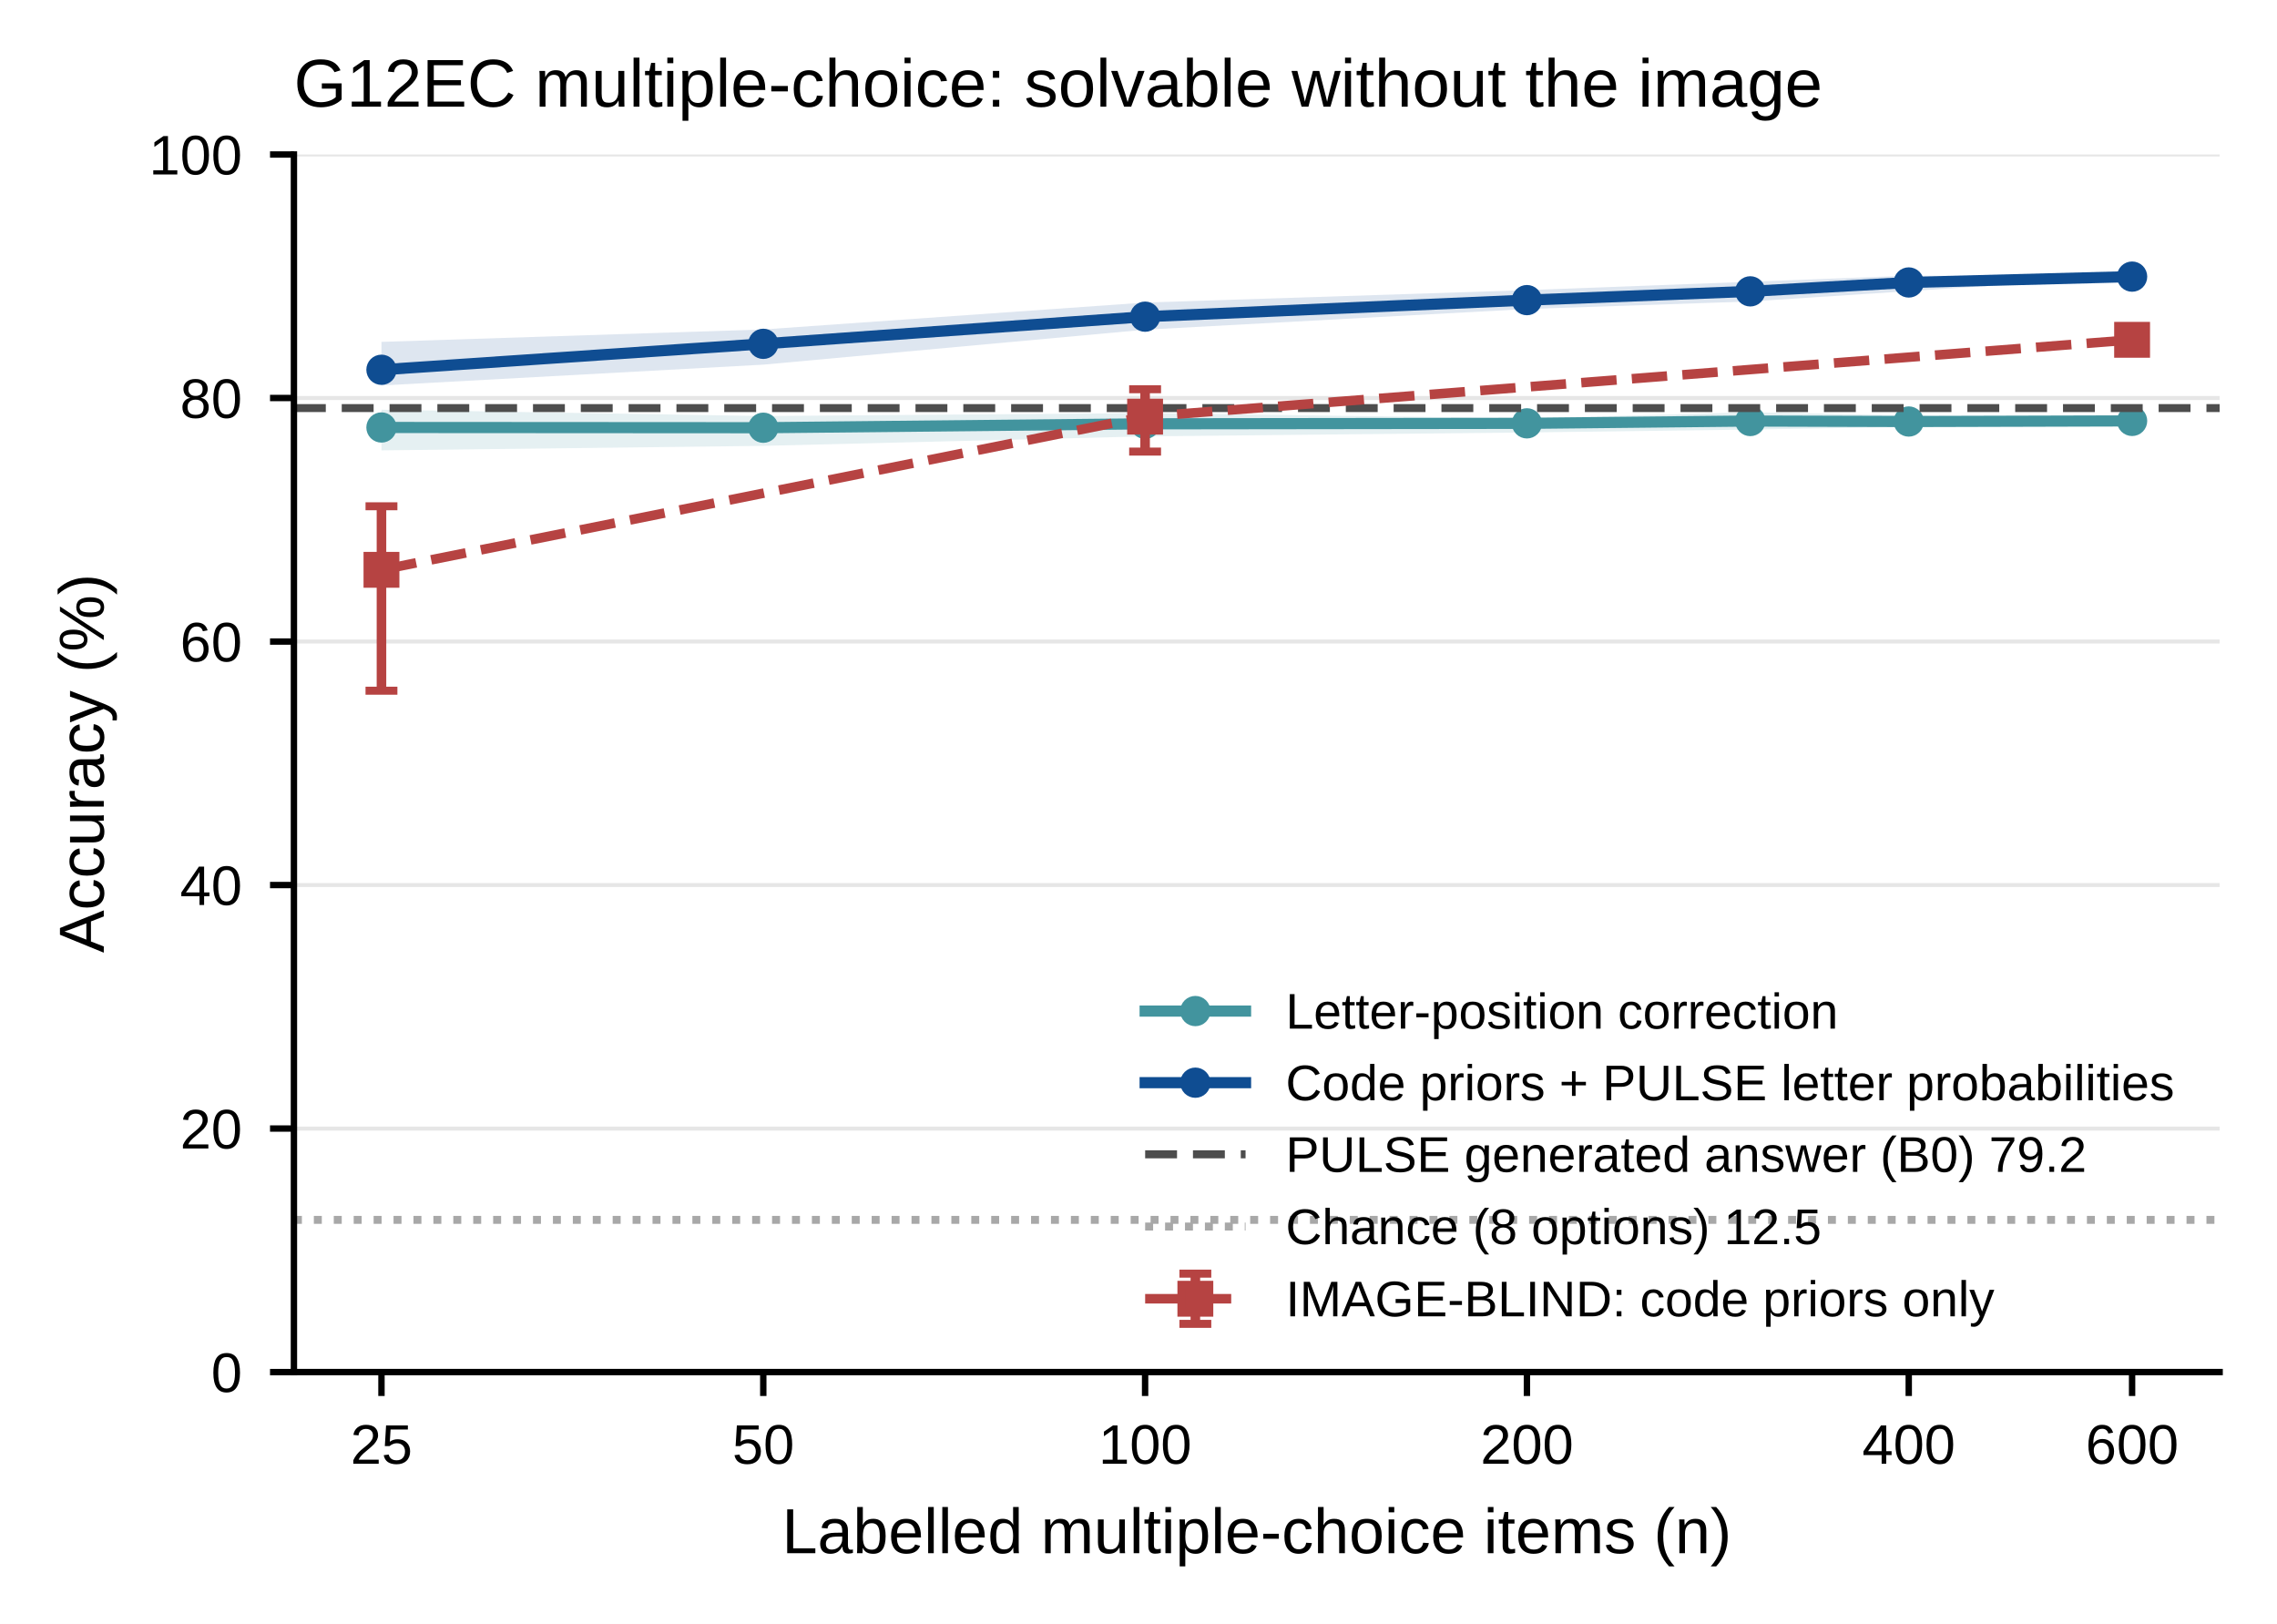
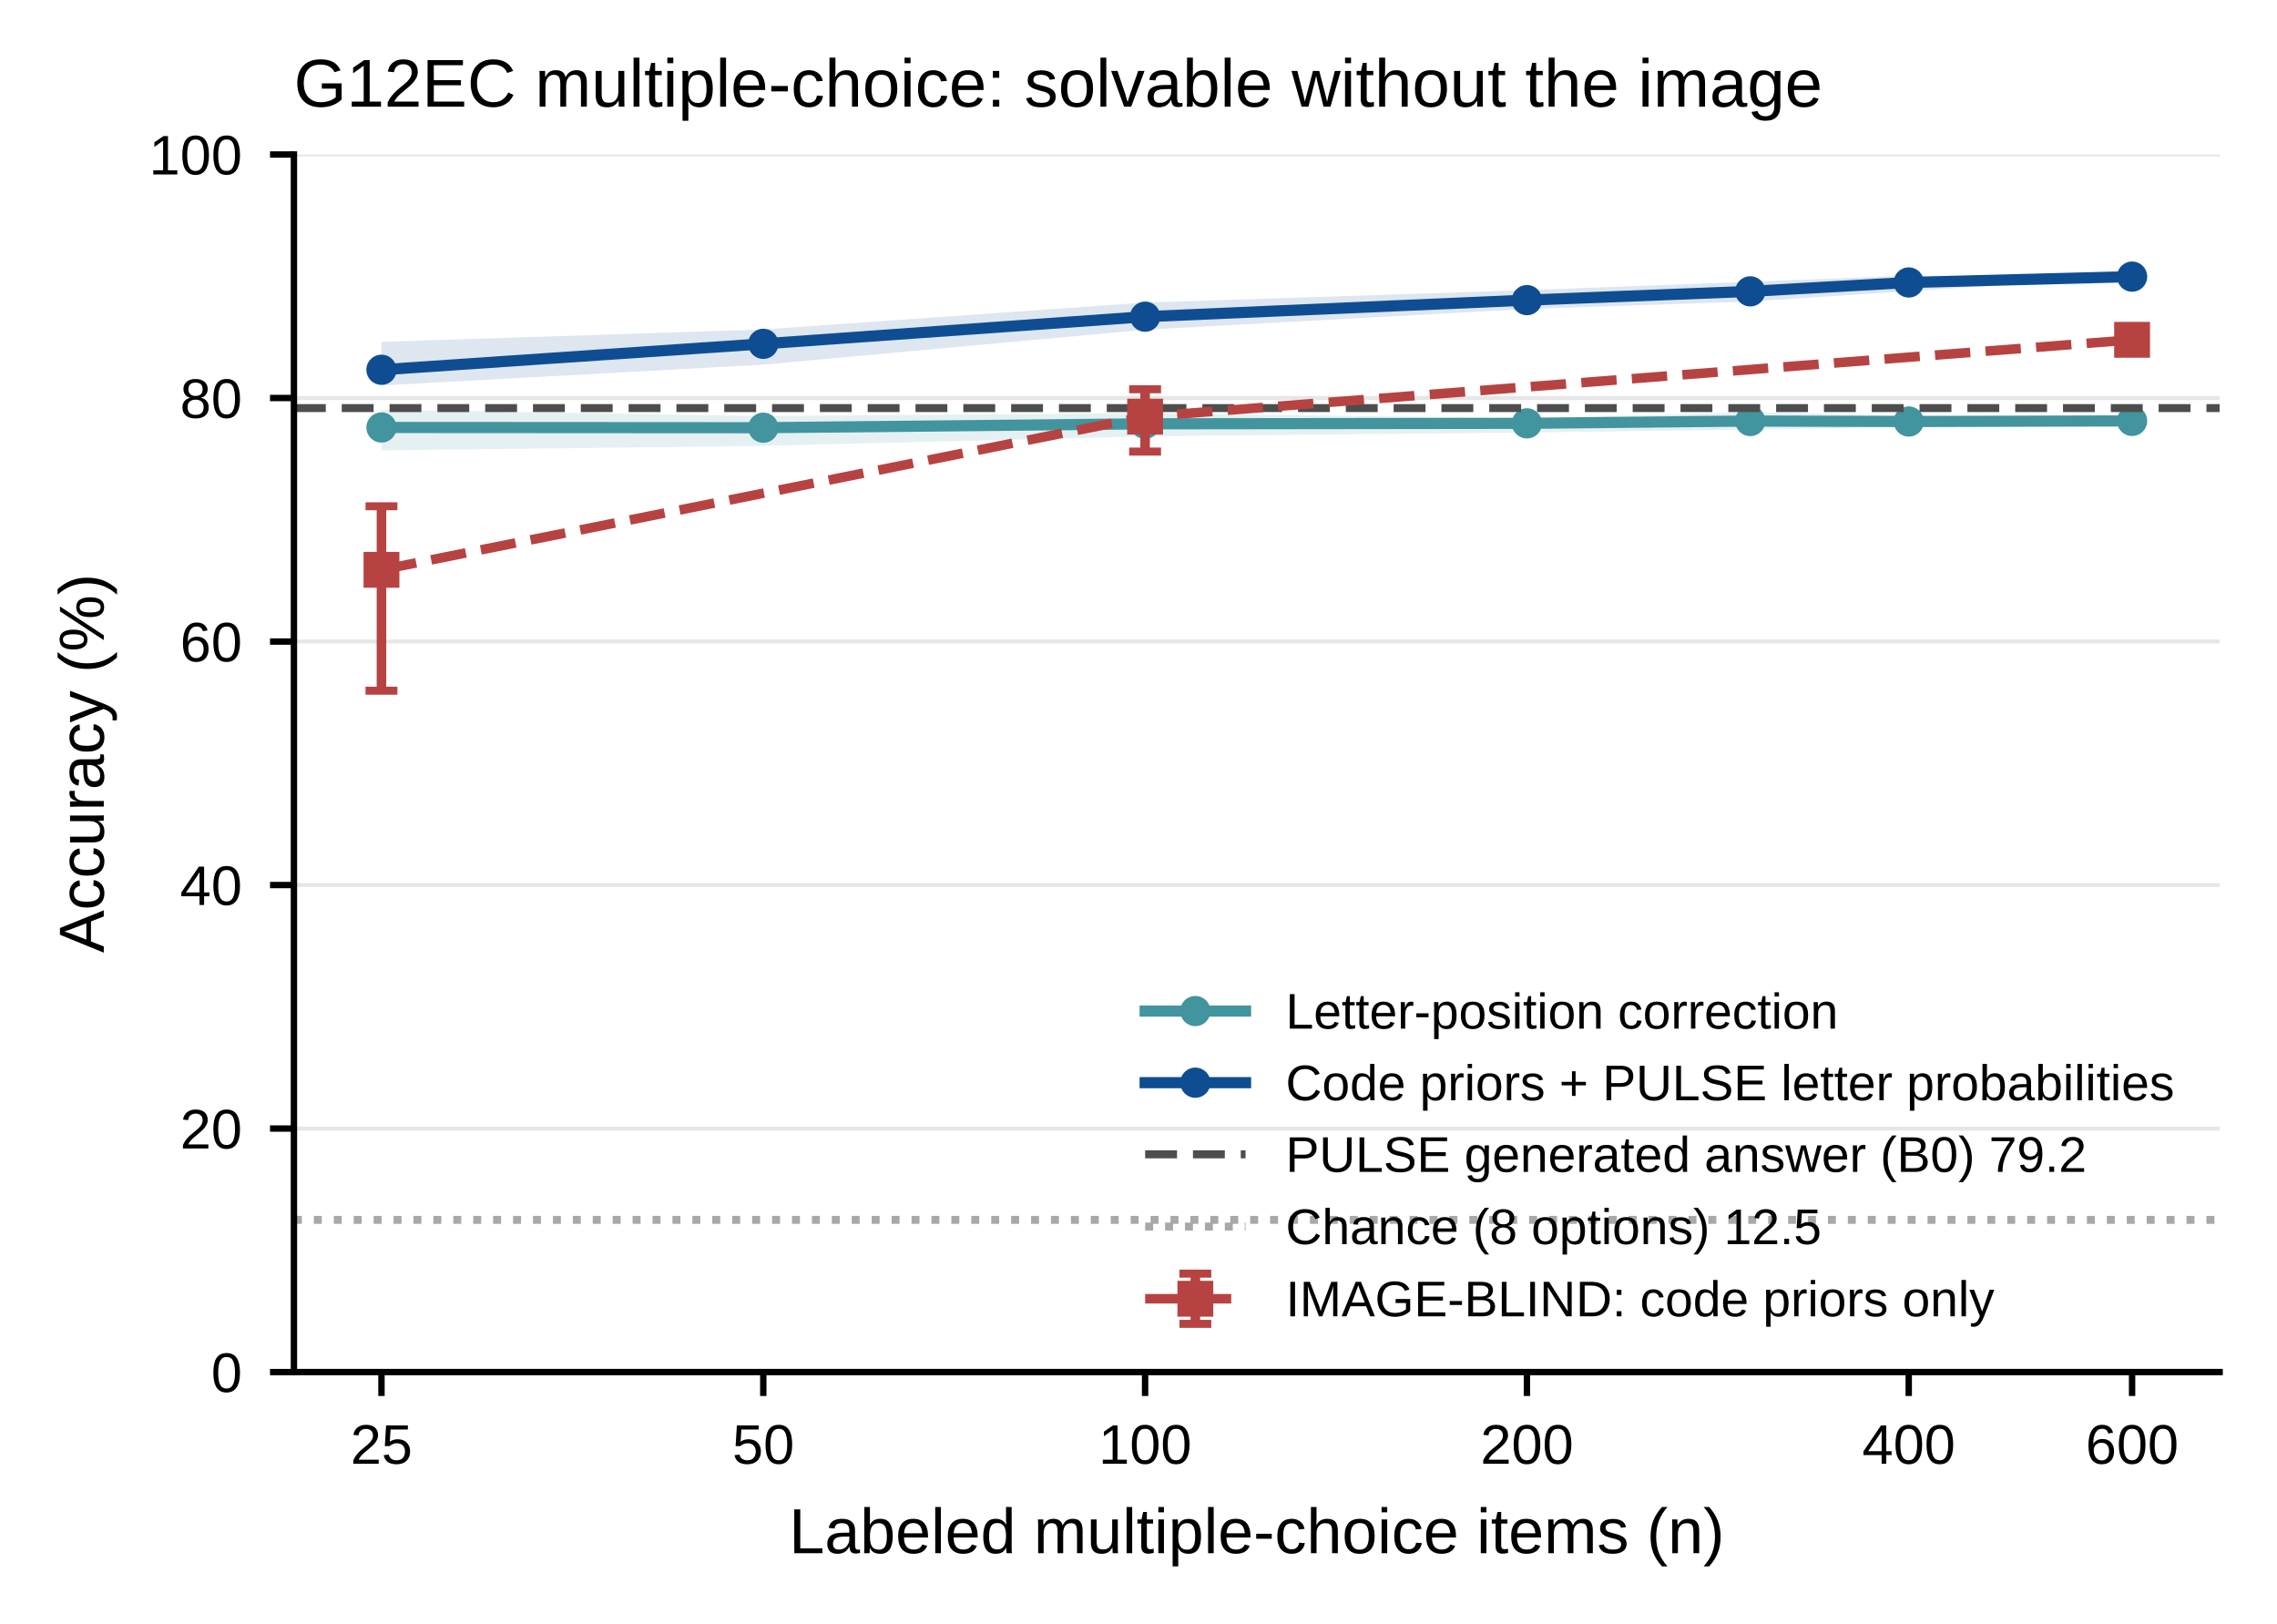
<svg xmlns="http://www.w3.org/2000/svg" xmlns:xlink="http://www.w3.org/1999/xlink" width="285.739pt" height="203.784pt" viewBox="0 0 285.739 203.784" version="1.1">
  <defs>
    <style type="text/css">*{stroke-linejoin: round; stroke-linecap: butt}</style>
  </defs>
  <g id="figure_1">
    <g id="patch_1">
      <path d="M 0 203.784  L 285.739 203.784  L 285.739 0  L 0 0  z " style="fill: #ffffff" />
    </g>
    <g id="axes_1">
      <g id="patch_2">
        <path d="M 36.885 172.175  L 278.539 172.175  L 278.539 19.388  L 36.885 19.388  z " style="fill: #ffffff" />
      </g>
      <g id="FillBetweenPolyCollection_1">
        <defs>
-           <path id="mdb93132a9a" d="M 47.87 -152.372  L 47.87 -147.269  L 95.784 -147.835  L 143.698 -149.026  L 191.612 -149.515  L 219.641 -149.882  L 239.527 -150.218  L 267.555 -150.967  L 267.555 -150.967  L 267.555 -150.967  L 239.527 -151.67  L 219.641 -152.052  L 191.612 -151.288  L 143.698 -151.945  L 95.784 -151.578  L 47.87 -152.372  z " />
-         </defs>
-         <g clip-path="url(#pafb39537b6)">
-           <use xlink:href="#mdb93132a9a" x="0" y="203.784" style="fill: #42949e; fill-opacity: 0.14" />
+           <path id="mb4f4b40446" d="M 47.87 -152.372  L 47.87 -147.269  L 95.784 -147.835  L 143.698 -149.026  L 191.612 -149.515  L 219.641 -149.882  L 239.527 -150.218  L 267.555 -150.967  L 267.555 -150.967  L 267.555 -150.967  L 239.527 -151.67  L 219.641 -152.052  L 191.612 -151.288  L 143.698 -151.945  L 95.784 -151.578  L 47.87 -152.372  z " />
+         </defs>
+         <g clip-path="url(#pde8cb95dcd)">
+           <use xlink:href="#mb4f4b40446" x="0" y="203.784" style="fill: #42949e; fill-opacity: 0.14" />
        </g>
      </g>
      <g id="FillBetweenPolyCollection_2">
        <defs>
-           <path id="ma40a744d8a" d="M 47.87 -160.883  L 47.87 -155.413  L 95.784 -158.026  L 143.698 -162.411  L 191.612 -165.008  L 219.641 -165.955  L 239.527 -167.254  L 267.555 -169.072  L 267.555 -169.072  L 267.555 -169.072  L 239.527 -169.194  L 219.641 -168.43  L 191.612 -167.376  L 143.698 -165.818  L 95.784 -162.441  L 47.87 -160.883  z " />
-         </defs>
-         <g clip-path="url(#pafb39537b6)">
-           <use xlink:href="#ma40a744d8a" x="0" y="203.784" style="fill: #0f4d92; fill-opacity: 0.14" />
+           <path id="mb2daa35318" d="M 47.87 -160.883  L 47.87 -155.413  L 95.784 -158.026  L 143.698 -162.411  L 191.612 -165.008  L 219.641 -165.955  L 239.527 -167.254  L 267.555 -169.072  L 267.555 -169.072  L 267.555 -169.072  L 239.527 -169.194  L 219.641 -168.43  L 191.612 -167.376  L 143.698 -165.818  L 95.784 -162.441  L 47.87 -160.883  z " />
+         </defs>
+         <g clip-path="url(#pde8cb95dcd)">
+           <use xlink:href="#mb2daa35318" x="0" y="203.784" style="fill: #0f4d92; fill-opacity: 0.14" />
        </g>
      </g>
      <g id="matplotlib.axis_1">
        <g id="xtick_1">
          <g id="line2d_1">
            <defs>
-               <path id="m82a72ea12e" d="M 0 0  L 0 3  " style="stroke: #000000; stroke-width: 0.8" />
+               <path id="mdb95db6572" d="M 0 0  L 0 3  " style="stroke: #000000; stroke-width: 0.8" />
            </defs>
            <g>
-               <use xlink:href="#m82a72ea12e" x="47.87" y="172.175" style="stroke: #000000; stroke-width: 0.8" />
+               <use xlink:href="#mdb95db6572" x="47.87" y="172.175" style="stroke: #000000; stroke-width: 0.8" />
            </g>
          </g>
          <g id="text_1">
            <text style="font-size: 7px; font-family: 'Arial', 'DejaVu Sans', sans-serif; text-anchor: middle" x="47.87" y="183.686" transform="rotate(-0 47.86972 183.6856)">25</text>
          </g>
        </g>
        <g id="xtick_2">
          <g id="line2d_2">
            <g>
-               <use xlink:href="#m82a72ea12e" x="95.784" y="172.175" style="stroke: #000000; stroke-width: 0.8" />
+               <use xlink:href="#mdb95db6572" x="95.784" y="172.175" style="stroke: #000000; stroke-width: 0.8" />
            </g>
          </g>
          <g id="text_2">
            <text style="font-size: 7px; font-family: 'Arial', 'DejaVu Sans', sans-serif; text-anchor: middle" x="95.784" y="183.686" transform="rotate(-0 95.78397 183.6856)">50</text>
          </g>
        </g>
        <g id="xtick_3">
          <g id="line2d_3">
            <g>
-               <use xlink:href="#m82a72ea12e" x="143.698" y="172.175" style="stroke: #000000; stroke-width: 0.8" />
+               <use xlink:href="#mdb95db6572" x="143.698" y="172.175" style="stroke: #000000; stroke-width: 0.8" />
            </g>
          </g>
          <g id="text_3">
            <text style="font-size: 7px; font-family: 'Arial', 'DejaVu Sans', sans-serif; text-anchor: middle" x="143.698" y="183.686" transform="rotate(-0 143.6982 183.6856)">100</text>
          </g>
        </g>
        <g id="xtick_4">
          <g id="line2d_4">
            <g>
-               <use xlink:href="#m82a72ea12e" x="191.612" y="172.175" style="stroke: #000000; stroke-width: 0.8" />
+               <use xlink:href="#mdb95db6572" x="191.612" y="172.175" style="stroke: #000000; stroke-width: 0.8" />
            </g>
          </g>
          <g id="text_4">
            <text style="font-size: 7px; font-family: 'Arial', 'DejaVu Sans', sans-serif; text-anchor: middle" x="191.612" y="183.686" transform="rotate(-0 191.6125 183.6856)">200</text>
          </g>
        </g>
        <g id="xtick_5">
          <g id="line2d_5">
            <g>
-               <use xlink:href="#m82a72ea12e" x="239.527" y="172.175" style="stroke: #000000; stroke-width: 0.8" />
+               <use xlink:href="#mdb95db6572" x="239.527" y="172.175" style="stroke: #000000; stroke-width: 0.8" />
            </g>
          </g>
          <g id="text_5">
            <text style="font-size: 7px; font-family: 'Arial', 'DejaVu Sans', sans-serif; text-anchor: middle" x="239.527" y="183.686" transform="rotate(-0 239.5267 183.6856)">400</text>
          </g>
        </g>
        <g id="xtick_6">
          <g id="line2d_6">
            <g>
-               <use xlink:href="#m82a72ea12e" x="267.555" y="172.175" style="stroke: #000000; stroke-width: 0.8" />
+               <use xlink:href="#mdb95db6572" x="267.555" y="172.175" style="stroke: #000000; stroke-width: 0.8" />
            </g>
          </g>
          <g id="text_6">
            <text style="font-size: 7px; font-family: 'Arial', 'DejaVu Sans', sans-serif; text-anchor: middle" x="267.555" y="183.686" transform="rotate(-0 267.5548 183.6856)">600</text>
          </g>
        </g>
        <g id="text_7">
-           <text style="font-size: 8px; font-family: 'Arial', 'DejaVu Sans', sans-serif; text-anchor: middle" x="157.712" y="194.901" transform="rotate(-0 157.7122 194.9006)">Labelled multiple-choice items (n)</text>
+           <text style="font-size: 8px; font-family: 'Arial', 'DejaVu Sans', sans-serif; text-anchor: middle" x="157.712" y="194.901" transform="rotate(-0 157.7122 194.9006)">Labeled multiple-choice items (n)</text>
        </g>
      </g>
      <g id="matplotlib.axis_2">
        <g id="ytick_1">
          <g id="line2d_7">
-             <path d="M 36.885 172.175  L 278.539 172.175  " clip-path="url(#pafb39537b6)" style="fill: none; stroke: #e6e6e6; stroke-width: 0.5; stroke-linecap: square" />
+             <path d="M 36.885 172.175  L 278.539 172.175  " clip-path="url(#pde8cb95dcd)" style="fill: none; stroke: #e6e6e6; stroke-width: 0.5; stroke-linecap: square" />
          </g>
          <g id="line2d_8">
            <defs>
-               <path id="m816ec5abc0" d="M 0 0  L -3 0  " style="stroke: #000000; stroke-width: 0.8" />
+               <path id="m4c2f1025ba" d="M 0 0  L -3 0  " style="stroke: #000000; stroke-width: 0.8" />
            </defs>
            <g>
-               <use xlink:href="#m816ec5abc0" x="36.885" y="172.175" style="stroke: #000000; stroke-width: 0.8" />
+               <use xlink:href="#m4c2f1025ba" x="36.885" y="172.175" style="stroke: #000000; stroke-width: 0.8" />
            </g>
          </g>
          <g id="text_8">
            <text style="font-size: 7px; font-family: 'Arial', 'DejaVu Sans', sans-serif; text-anchor: end" x="30.385" y="174.68" transform="rotate(-0 30.38547 174.6804)">0</text>
          </g>
        </g>
        <g id="ytick_2">
          <g id="line2d_9">
-             <path d="M 36.885 141.618  L 278.539 141.618  " clip-path="url(#pafb39537b6)" style="fill: none; stroke: #e6e6e6; stroke-width: 0.5; stroke-linecap: square" />
+             <path d="M 36.885 141.618  L 278.539 141.618  " clip-path="url(#pde8cb95dcd)" style="fill: none; stroke: #e6e6e6; stroke-width: 0.5; stroke-linecap: square" />
          </g>
          <g id="line2d_10">
            <g>
-               <use xlink:href="#m816ec5abc0" x="36.885" y="141.618" style="stroke: #000000; stroke-width: 0.8" />
+               <use xlink:href="#m4c2f1025ba" x="36.885" y="141.618" style="stroke: #000000; stroke-width: 0.8" />
            </g>
          </g>
          <g id="text_9">
            <text style="font-size: 7px; font-family: 'Arial', 'DejaVu Sans', sans-serif; text-anchor: end" x="30.385" y="144.123" transform="rotate(-0 30.38547 144.1229)">20</text>
          </g>
        </g>
        <g id="ytick_3">
          <g id="line2d_11">
-             <path d="M 36.885 111.06  L 278.539 111.06  " clip-path="url(#pafb39537b6)" style="fill: none; stroke: #e6e6e6; stroke-width: 0.5; stroke-linecap: square" />
+             <path d="M 36.885 111.06  L 278.539 111.06  " clip-path="url(#pde8cb95dcd)" style="fill: none; stroke: #e6e6e6; stroke-width: 0.5; stroke-linecap: square" />
          </g>
          <g id="line2d_12">
            <g>
-               <use xlink:href="#m816ec5abc0" x="36.885" y="111.06" style="stroke: #000000; stroke-width: 0.8" />
+               <use xlink:href="#m4c2f1025ba" x="36.885" y="111.06" style="stroke: #000000; stroke-width: 0.8" />
            </g>
          </g>
          <g id="text_10">
            <text style="font-size: 7px; font-family: 'Arial', 'DejaVu Sans', sans-serif; text-anchor: end" x="30.385" y="113.565" transform="rotate(-0 30.38547 113.5654)">40</text>
          </g>
        </g>
        <g id="ytick_4">
          <g id="line2d_13">
-             <path d="M 36.885 80.503  L 278.539 80.503  " clip-path="url(#pafb39537b6)" style="fill: none; stroke: #e6e6e6; stroke-width: 0.5; stroke-linecap: square" />
+             <path d="M 36.885 80.503  L 278.539 80.503  " clip-path="url(#pde8cb95dcd)" style="fill: none; stroke: #e6e6e6; stroke-width: 0.5; stroke-linecap: square" />
          </g>
          <g id="line2d_14">
            <g>
-               <use xlink:href="#m816ec5abc0" x="36.885" y="80.503" style="stroke: #000000; stroke-width: 0.8" />
+               <use xlink:href="#m4c2f1025ba" x="36.885" y="80.503" style="stroke: #000000; stroke-width: 0.8" />
            </g>
          </g>
          <g id="text_11">
            <text style="font-size: 7px; font-family: 'Arial', 'DejaVu Sans', sans-serif; text-anchor: end" x="30.385" y="83.008" transform="rotate(-0 30.38547 83.00793)">60</text>
          </g>
        </g>
        <g id="ytick_5">
          <g id="line2d_15">
-             <path d="M 36.885 49.945  L 278.539 49.945  " clip-path="url(#pafb39537b6)" style="fill: none; stroke: #e6e6e6; stroke-width: 0.5; stroke-linecap: square" />
+             <path d="M 36.885 49.945  L 278.539 49.945  " clip-path="url(#pde8cb95dcd)" style="fill: none; stroke: #e6e6e6; stroke-width: 0.5; stroke-linecap: square" />
          </g>
          <g id="line2d_16">
            <g>
-               <use xlink:href="#m816ec5abc0" x="36.885" y="49.945" style="stroke: #000000; stroke-width: 0.8" />
+               <use xlink:href="#m4c2f1025ba" x="36.885" y="49.945" style="stroke: #000000; stroke-width: 0.8" />
            </g>
          </g>
          <g id="text_12">
            <text style="font-size: 7px; font-family: 'Arial', 'DejaVu Sans', sans-serif; text-anchor: end" x="30.385" y="52.45" transform="rotate(-0 30.38547 52.45045)">80</text>
          </g>
        </g>
        <g id="ytick_6">
          <g id="line2d_17">
-             <path d="M 36.885 19.388  L 278.539 19.388  " clip-path="url(#pafb39537b6)" style="fill: none; stroke: #e6e6e6; stroke-width: 0.5; stroke-linecap: square" />
+             <path d="M 36.885 19.388  L 278.539 19.388  " clip-path="url(#pde8cb95dcd)" style="fill: none; stroke: #e6e6e6; stroke-width: 0.5; stroke-linecap: square" />
          </g>
          <g id="line2d_18">
            <g>
-               <use xlink:href="#m816ec5abc0" x="36.885" y="19.388" style="stroke: #000000; stroke-width: 0.8" />
+               <use xlink:href="#m4c2f1025ba" x="36.885" y="19.388" style="stroke: #000000; stroke-width: 0.8" />
            </g>
          </g>
          <g id="text_13">
            <text style="font-size: 7px; font-family: 'Arial', 'DejaVu Sans', sans-serif; text-anchor: end" x="30.385" y="21.893" transform="rotate(-0 30.38547 21.89297)">100</text>
          </g>
        </g>
        <g id="text_14">
          <text style="font-size: 8px; font-family: 'Arial', 'DejaVu Sans', sans-serif; text-anchor: middle" x="13.024" y="95.781" transform="rotate(-90 13.02375 95.78144)">Accuracy (%)</text>
        </g>
      </g>
      <g id="line2d_19">
-         <path d="M 47.87 53.643  L 95.784 53.673  L 143.698 53.184  L 191.612 53.123  L 219.641 52.833  L 239.527 52.894  L 267.555 52.818  " clip-path="url(#pafb39537b6)" style="fill: none; stroke: #42949e; stroke-width: 1.4; stroke-linecap: square" />
-         <defs>
-           <path id="mcf40be6f30" d="M 0 1.4  C 0.371 1.4 0.727 1.252 0.99 0.99  C 1.252 0.727 1.4 0.371 1.4 0  C 1.4 -0.371 1.252 -0.727 0.99 -0.99  C 0.727 -1.252 0.371 -1.4 0 -1.4  C -0.371 -1.4 -0.727 -1.252 -0.99 -0.99  C -1.252 -0.727 -1.4 -0.371 -1.4 0  C -1.4 0.371 -1.252 0.727 -0.99 0.99  C -0.727 1.252 -0.371 1.4 0 1.4  z " style="stroke: #42949e" />
-         </defs>
-         <g clip-path="url(#pafb39537b6)">
-           <use xlink:href="#mcf40be6f30" x="47.87" y="53.643" style="fill: #42949e; stroke: #42949e" />
-           <use xlink:href="#mcf40be6f30" x="95.784" y="53.673" style="fill: #42949e; stroke: #42949e" />
-           <use xlink:href="#mcf40be6f30" x="143.698" y="53.184" style="fill: #42949e; stroke: #42949e" />
-           <use xlink:href="#mcf40be6f30" x="191.612" y="53.123" style="fill: #42949e; stroke: #42949e" />
-           <use xlink:href="#mcf40be6f30" x="219.641" y="52.833" style="fill: #42949e; stroke: #42949e" />
-           <use xlink:href="#mcf40be6f30" x="239.527" y="52.894" style="fill: #42949e; stroke: #42949e" />
-           <use xlink:href="#mcf40be6f30" x="267.555" y="52.818" style="fill: #42949e; stroke: #42949e" />
+         <path d="M 47.87 53.643  L 95.784 53.673  L 143.698 53.184  L 191.612 53.123  L 219.641 52.833  L 239.527 52.894  L 267.555 52.818  " clip-path="url(#pde8cb95dcd)" style="fill: none; stroke: #42949e; stroke-width: 1.4; stroke-linecap: square" />
+         <defs>
+           <path id="mc8a6be504b" d="M 0 1.4  C 0.371 1.4 0.727 1.252 0.99 0.99  C 1.252 0.727 1.4 0.371 1.4 0  C 1.4 -0.371 1.252 -0.727 0.99 -0.99  C 0.727 -1.252 0.371 -1.4 0 -1.4  C -0.371 -1.4 -0.727 -1.252 -0.99 -0.99  C -1.252 -0.727 -1.4 -0.371 -1.4 0  C -1.4 0.371 -1.252 0.727 -0.99 0.99  C -0.727 1.252 -0.371 1.4 0 1.4  z " style="stroke: #42949e" />
+         </defs>
+         <g clip-path="url(#pde8cb95dcd)">
+           <use xlink:href="#mc8a6be504b" x="47.87" y="53.643" style="fill: #42949e; stroke: #42949e" />
+           <use xlink:href="#mc8a6be504b" x="95.784" y="53.673" style="fill: #42949e; stroke: #42949e" />
+           <use xlink:href="#mc8a6be504b" x="143.698" y="53.184" style="fill: #42949e; stroke: #42949e" />
+           <use xlink:href="#mc8a6be504b" x="191.612" y="53.123" style="fill: #42949e; stroke: #42949e" />
+           <use xlink:href="#mc8a6be504b" x="219.641" y="52.833" style="fill: #42949e; stroke: #42949e" />
+           <use xlink:href="#mc8a6be504b" x="239.527" y="52.894" style="fill: #42949e; stroke: #42949e" />
+           <use xlink:href="#mc8a6be504b" x="267.555" y="52.818" style="fill: #42949e; stroke: #42949e" />
        </g>
      </g>
      <g id="line2d_20">
-         <path d="M 47.87 46.401  L 95.784 43.146  L 143.698 39.739  L 191.612 37.661  L 219.641 36.561  L 239.527 35.446  L 267.555 34.712  " clip-path="url(#pafb39537b6)" style="fill: none; stroke: #0f4d92; stroke-width: 1.4; stroke-linecap: square" />
-         <defs>
-           <path id="me02e87f93d" d="M 0 1.4  C 0.371 1.4 0.727 1.252 0.99 0.99  C 1.252 0.727 1.4 0.371 1.4 0  C 1.4 -0.371 1.252 -0.727 0.99 -0.99  C 0.727 -1.252 0.371 -1.4 0 -1.4  C -0.371 -1.4 -0.727 -1.252 -0.99 -0.99  C -1.252 -0.727 -1.4 -0.371 -1.4 0  C -1.4 0.371 -1.252 0.727 -0.99 0.99  C -0.727 1.252 -0.371 1.4 0 1.4  z " style="stroke: #0f4d92" />
-         </defs>
-         <g clip-path="url(#pafb39537b6)">
-           <use xlink:href="#me02e87f93d" x="47.87" y="46.401" style="fill: #0f4d92; stroke: #0f4d92" />
-           <use xlink:href="#me02e87f93d" x="95.784" y="43.146" style="fill: #0f4d92; stroke: #0f4d92" />
-           <use xlink:href="#me02e87f93d" x="143.698" y="39.739" style="fill: #0f4d92; stroke: #0f4d92" />
-           <use xlink:href="#me02e87f93d" x="191.612" y="37.661" style="fill: #0f4d92; stroke: #0f4d92" />
-           <use xlink:href="#me02e87f93d" x="219.641" y="36.561" style="fill: #0f4d92; stroke: #0f4d92" />
-           <use xlink:href="#me02e87f93d" x="239.527" y="35.446" style="fill: #0f4d92; stroke: #0f4d92" />
-           <use xlink:href="#me02e87f93d" x="267.555" y="34.712" style="fill: #0f4d92; stroke: #0f4d92" />
+         <path d="M 47.87 46.401  L 95.784 43.146  L 143.698 39.739  L 191.612 37.661  L 219.641 36.561  L 239.527 35.446  L 267.555 34.712  " clip-path="url(#pde8cb95dcd)" style="fill: none; stroke: #0f4d92; stroke-width: 1.4; stroke-linecap: square" />
+         <defs>
+           <path id="m10f49ab7b3" d="M 0 1.4  C 0.371 1.4 0.727 1.252 0.99 0.99  C 1.252 0.727 1.4 0.371 1.4 0  C 1.4 -0.371 1.252 -0.727 0.99 -0.99  C 0.727 -1.252 0.371 -1.4 0 -1.4  C -0.371 -1.4 -0.727 -1.252 -0.99 -0.99  C -1.252 -0.727 -1.4 -0.371 -1.4 0  C -1.4 0.371 -1.252 0.727 -0.99 0.99  C -0.727 1.252 -0.371 1.4 0 1.4  z " style="stroke: #0f4d92" />
+         </defs>
+         <g clip-path="url(#pde8cb95dcd)">
+           <use xlink:href="#m10f49ab7b3" x="47.87" y="46.401" style="fill: #0f4d92; stroke: #0f4d92" />
+           <use xlink:href="#m10f49ab7b3" x="95.784" y="43.146" style="fill: #0f4d92; stroke: #0f4d92" />
+           <use xlink:href="#m10f49ab7b3" x="143.698" y="39.739" style="fill: #0f4d92; stroke: #0f4d92" />
+           <use xlink:href="#m10f49ab7b3" x="191.612" y="37.661" style="fill: #0f4d92; stroke: #0f4d92" />
+           <use xlink:href="#m10f49ab7b3" x="219.641" y="36.561" style="fill: #0f4d92; stroke: #0f4d92" />
+           <use xlink:href="#m10f49ab7b3" x="239.527" y="35.446" style="fill: #0f4d92; stroke: #0f4d92" />
+           <use xlink:href="#m10f49ab7b3" x="267.555" y="34.712" style="fill: #0f4d92; stroke: #0f4d92" />
        </g>
      </g>
      <g id="LineCollection_1">
-         <path d="M 47.87 86.675  L 47.87 63.528  " clip-path="url(#pafb39537b6)" style="fill: none; stroke: #b64342; stroke-width: 1.2" />
-         <path d="M 143.698 56.668  L 143.698 48.845  " clip-path="url(#pafb39537b6)" style="fill: none; stroke: #b64342; stroke-width: 1.2" />
-         <path d="M 267.555 42.642  L 267.555 42.642  " clip-path="url(#pafb39537b6)" style="fill: none; stroke: #b64342; stroke-width: 1.2" />
+         <path d="M 47.87 86.675  L 47.87 63.528  " clip-path="url(#pde8cb95dcd)" style="fill: none; stroke: #b64342; stroke-width: 1.2" />
+         <path d="M 143.698 56.668  L 143.698 48.845  " clip-path="url(#pde8cb95dcd)" style="fill: none; stroke: #b64342; stroke-width: 1.2" />
+         <path d="M 267.555 42.642  L 267.555 42.642  " clip-path="url(#pde8cb95dcd)" style="fill: none; stroke: #b64342; stroke-width: 1.2" />
      </g>
      <g id="line2d_21">
        <defs>
-           <path id="m020a993d35" d="M 2 0  L -2 -0  " style="stroke: #b64342" />
-         </defs>
-         <g clip-path="url(#pafb39537b6)">
-           <use xlink:href="#m020a993d35" x="47.87" y="86.675" style="fill: #b64342; stroke: #b64342" />
-           <use xlink:href="#m020a993d35" x="143.698" y="56.668" style="fill: #b64342; stroke: #b64342" />
-           <use xlink:href="#m020a993d35" x="267.555" y="42.642" style="fill: #b64342; stroke: #b64342" />
+           <path id="m04c166d533" d="M 2 0  L -2 -0  " style="stroke: #b64342" />
+         </defs>
+         <g clip-path="url(#pde8cb95dcd)">
+           <use xlink:href="#m04c166d533" x="47.87" y="86.675" style="fill: #b64342; stroke: #b64342" />
+           <use xlink:href="#m04c166d533" x="143.698" y="56.668" style="fill: #b64342; stroke: #b64342" />
+           <use xlink:href="#m04c166d533" x="267.555" y="42.642" style="fill: #b64342; stroke: #b64342" />
        </g>
      </g>
      <g id="line2d_22">
-         <g clip-path="url(#pafb39537b6)">
-           <use xlink:href="#m020a993d35" x="47.87" y="63.528" style="fill: #b64342; stroke: #b64342" />
-           <use xlink:href="#m020a993d35" x="143.698" y="48.845" style="fill: #b64342; stroke: #b64342" />
-           <use xlink:href="#m020a993d35" x="267.555" y="42.642" style="fill: #b64342; stroke: #b64342" />
+         <g clip-path="url(#pde8cb95dcd)">
+           <use xlink:href="#m04c166d533" x="47.87" y="63.528" style="fill: #b64342; stroke: #b64342" />
+           <use xlink:href="#m04c166d533" x="143.698" y="48.845" style="fill: #b64342; stroke: #b64342" />
+           <use xlink:href="#m04c166d533" x="267.555" y="42.642" style="fill: #b64342; stroke: #b64342" />
        </g>
      </g>
      <g id="line2d_23">
-         <path d="M 36.885 51.21  L 278.539 51.21  " clip-path="url(#pafb39537b6)" style="fill: none; stroke-dasharray: 4,2; stroke-dashoffset: 0; stroke: #4d4d4d" />
+         <path d="M 36.885 51.21  L 278.539 51.21  " clip-path="url(#pde8cb95dcd)" style="fill: none; stroke-dasharray: 4,2; stroke-dashoffset: 0; stroke: #4d4d4d" />
      </g>
      <g id="line2d_24">
-         <path d="M 36.885 153.077  L 278.539 153.077  " clip-path="url(#pafb39537b6)" style="fill: none; stroke-dasharray: 1,1.5; stroke-dashoffset: 0; stroke: #a8a8a8" />
+         <path d="M 36.885 153.077  L 278.539 153.077  " clip-path="url(#pde8cb95dcd)" style="fill: none; stroke-dasharray: 1,1.5; stroke-dashoffset: 0; stroke: #a8a8a8" />
      </g>
      <g id="line2d_25">
-         <path d="M 47.87 71.504  L 143.698 52.283  L 267.555 42.642  " clip-path="url(#pafb39537b6)" style="fill: none; stroke-dasharray: 4.44,1.92; stroke-dashoffset: 0; stroke: #b64342; stroke-width: 1.2" />
-         <defs>
-           <path id="m31260c6d4e" d="M -1.75 1.75  L 1.75 1.75  L 1.75 -1.75  L -1.75 -1.75  z " style="stroke: #b64342; stroke-linejoin: miter" />
-         </defs>
-         <g clip-path="url(#pafb39537b6)">
-           <use xlink:href="#m31260c6d4e" x="47.87" y="71.504" style="fill: #b64342; stroke: #b64342; stroke-linejoin: miter" />
-           <use xlink:href="#m31260c6d4e" x="143.698" y="52.283" style="fill: #b64342; stroke: #b64342; stroke-linejoin: miter" />
-           <use xlink:href="#m31260c6d4e" x="267.555" y="42.642" style="fill: #b64342; stroke: #b64342; stroke-linejoin: miter" />
+         <path d="M 47.87 71.504  L 143.698 52.283  L 267.555 42.642  " clip-path="url(#pde8cb95dcd)" style="fill: none; stroke-dasharray: 4.44,1.92; stroke-dashoffset: 0; stroke: #b64342; stroke-width: 1.2" />
+         <defs>
+           <path id="mad0e98b37f" d="M -1.75 1.75  L 1.75 1.75  L 1.75 -1.75  L -1.75 -1.75  z " style="stroke: #b64342; stroke-linejoin: miter" />
+         </defs>
+         <g clip-path="url(#pde8cb95dcd)">
+           <use xlink:href="#mad0e98b37f" x="47.87" y="71.504" style="fill: #b64342; stroke: #b64342; stroke-linejoin: miter" />
+           <use xlink:href="#mad0e98b37f" x="143.698" y="52.283" style="fill: #b64342; stroke: #b64342; stroke-linejoin: miter" />
+           <use xlink:href="#mad0e98b37f" x="267.555" y="42.642" style="fill: #b64342; stroke: #b64342; stroke-linejoin: miter" />
        </g>
      </g>
      <g id="patch_3">
        <path d="M 36.885 172.175  L 36.885 19.388  " style="fill: none; stroke: #000000; stroke-width: 0.8; stroke-linejoin: miter; stroke-linecap: square" />
      </g>
      <g id="patch_4">
        <path d="M 36.885 172.175  L 278.539 172.175  " style="fill: none; stroke: #000000; stroke-width: 0.8; stroke-linejoin: miter; stroke-linecap: square" />
      </g>
      <g id="text_15">
        <text style="font-size: 8.5px; font-family: 'Arial', 'DejaVu Sans', sans-serif; text-anchor: start" x="36.885" y="13.388" transform="rotate(-0 36.88547 13.38773)">G12EC multiple-choice: solvable without the image</text>
      </g>
      <g id="legend_1">
        <g id="line2d_26">
          <path d="M 143.704 126.873  L 150.004 126.873  L 156.304 126.873  " style="fill: none; stroke: #42949e; stroke-width: 1.4; stroke-linecap: square" />
          <g>
-             <use xlink:href="#mcf40be6f30" x="150.004" y="126.873" style="fill: #42949e; stroke: #42949e" />
+             <use xlink:href="#mc8a6be504b" x="150.004" y="126.873" style="fill: #42949e; stroke: #42949e" />
          </g>
        </g>
        <g id="text_16">
          <text style="font-size: 6.3px; font-family: 'Arial', 'DejaVu Sans', sans-serif; text-anchor: start" x="161.344" y="129.078" transform="rotate(-0 161.3442 129.0782)">Letter-position correction</text>
        </g>
        <g id="line2d_27">
          <path d="M 143.704 135.862  L 150.004 135.862  L 156.304 135.862  " style="fill: none; stroke: #0f4d92; stroke-width: 1.4; stroke-linecap: square" />
          <g>
-             <use xlink:href="#me02e87f93d" x="150.004" y="135.862" style="fill: #0f4d92; stroke: #0f4d92" />
+             <use xlink:href="#m10f49ab7b3" x="150.004" y="135.862" style="fill: #0f4d92; stroke: #0f4d92" />
          </g>
        </g>
        <g id="text_17">
          <text style="font-size: 6.3px; font-family: 'Arial', 'DejaVu Sans', sans-serif; text-anchor: start" x="161.344" y="138.067" transform="rotate(-0 161.3442 138.0665)">Code priors + PULSE letter probabilities</text>
        </g>
        <g id="line2d_28">
          <path d="M 143.704 144.85  L 150.004 144.85  L 156.304 144.85  " style="fill: none; stroke-dasharray: 4,2; stroke-dashoffset: 0; stroke: #4d4d4d" />
        </g>
        <g id="text_18">
          <text style="font-size: 6.3px; font-family: 'Arial', 'DejaVu Sans', sans-serif; text-anchor: start" x="161.344" y="147.055" transform="rotate(-0 161.3442 147.0549)">PULSE generated answer (B0) 79.2</text>
        </g>
        <g id="line2d_29">
          <path d="M 143.704 153.912  L 150.004 153.912  L 156.304 153.912  " style="fill: none; stroke-dasharray: 1,1.5; stroke-dashoffset: 0; stroke: #a8a8a8" />
        </g>
        <g id="text_19">
          <text style="font-size: 6.3px; font-family: 'Arial', 'DejaVu Sans', sans-serif; text-anchor: start" x="161.344" y="156.117" transform="rotate(-0 161.3442 156.117)">Chance (8 options) 12.5</text>
        </g>
        <g id="LineCollection_2">
          <path d="M 150.004 166.124  L 150.004 159.824  " style="fill: none; stroke: #b64342; stroke-width: 1.2" />
        </g>
        <g id="line2d_30">
          <g>
-             <use xlink:href="#m020a993d35" x="150.004" y="166.124" style="fill: #b64342; stroke: #b64342" />
+             <use xlink:href="#m04c166d533" x="150.004" y="166.124" style="fill: #b64342; stroke: #b64342" />
          </g>
        </g>
        <g id="line2d_31">
          <g>
-             <use xlink:href="#m020a993d35" x="150.004" y="159.824" style="fill: #b64342; stroke: #b64342" />
+             <use xlink:href="#m04c166d533" x="150.004" y="159.824" style="fill: #b64342; stroke: #b64342" />
          </g>
        </g>
        <g id="line2d_32">
          <path d="M 143.704 162.974  L 156.304 162.974  " style="fill: none; stroke-dasharray: 4.44,1.92; stroke-dashoffset: 0; stroke: #b64342; stroke-width: 1.2" />
        </g>
        <g id="line2d_33">
          <g>
-             <use xlink:href="#m31260c6d4e" x="150.004" y="162.974" style="fill: #b64342; stroke: #b64342; stroke-linejoin: miter" />
+             <use xlink:href="#mad0e98b37f" x="150.004" y="162.974" style="fill: #b64342; stroke: #b64342; stroke-linejoin: miter" />
          </g>
        </g>
        <g id="text_20">
          <text style="font-size: 6.3px; font-family: 'Arial', 'DejaVu Sans', sans-serif; text-anchor: start" x="161.344" y="165.179" transform="rotate(-0 161.3442 165.1792)">IMAGE-BLIND: code priors only</text>
        </g>
      </g>
    </g>
  </g>
  <defs>
-     <clipPath id="pafb39537b6">
+     <clipPath id="pde8cb95dcd">
      <rect x="36.885" y="19.388" width="241.654" height="152.787" />
    </clipPath>
  </defs>
</svg>
